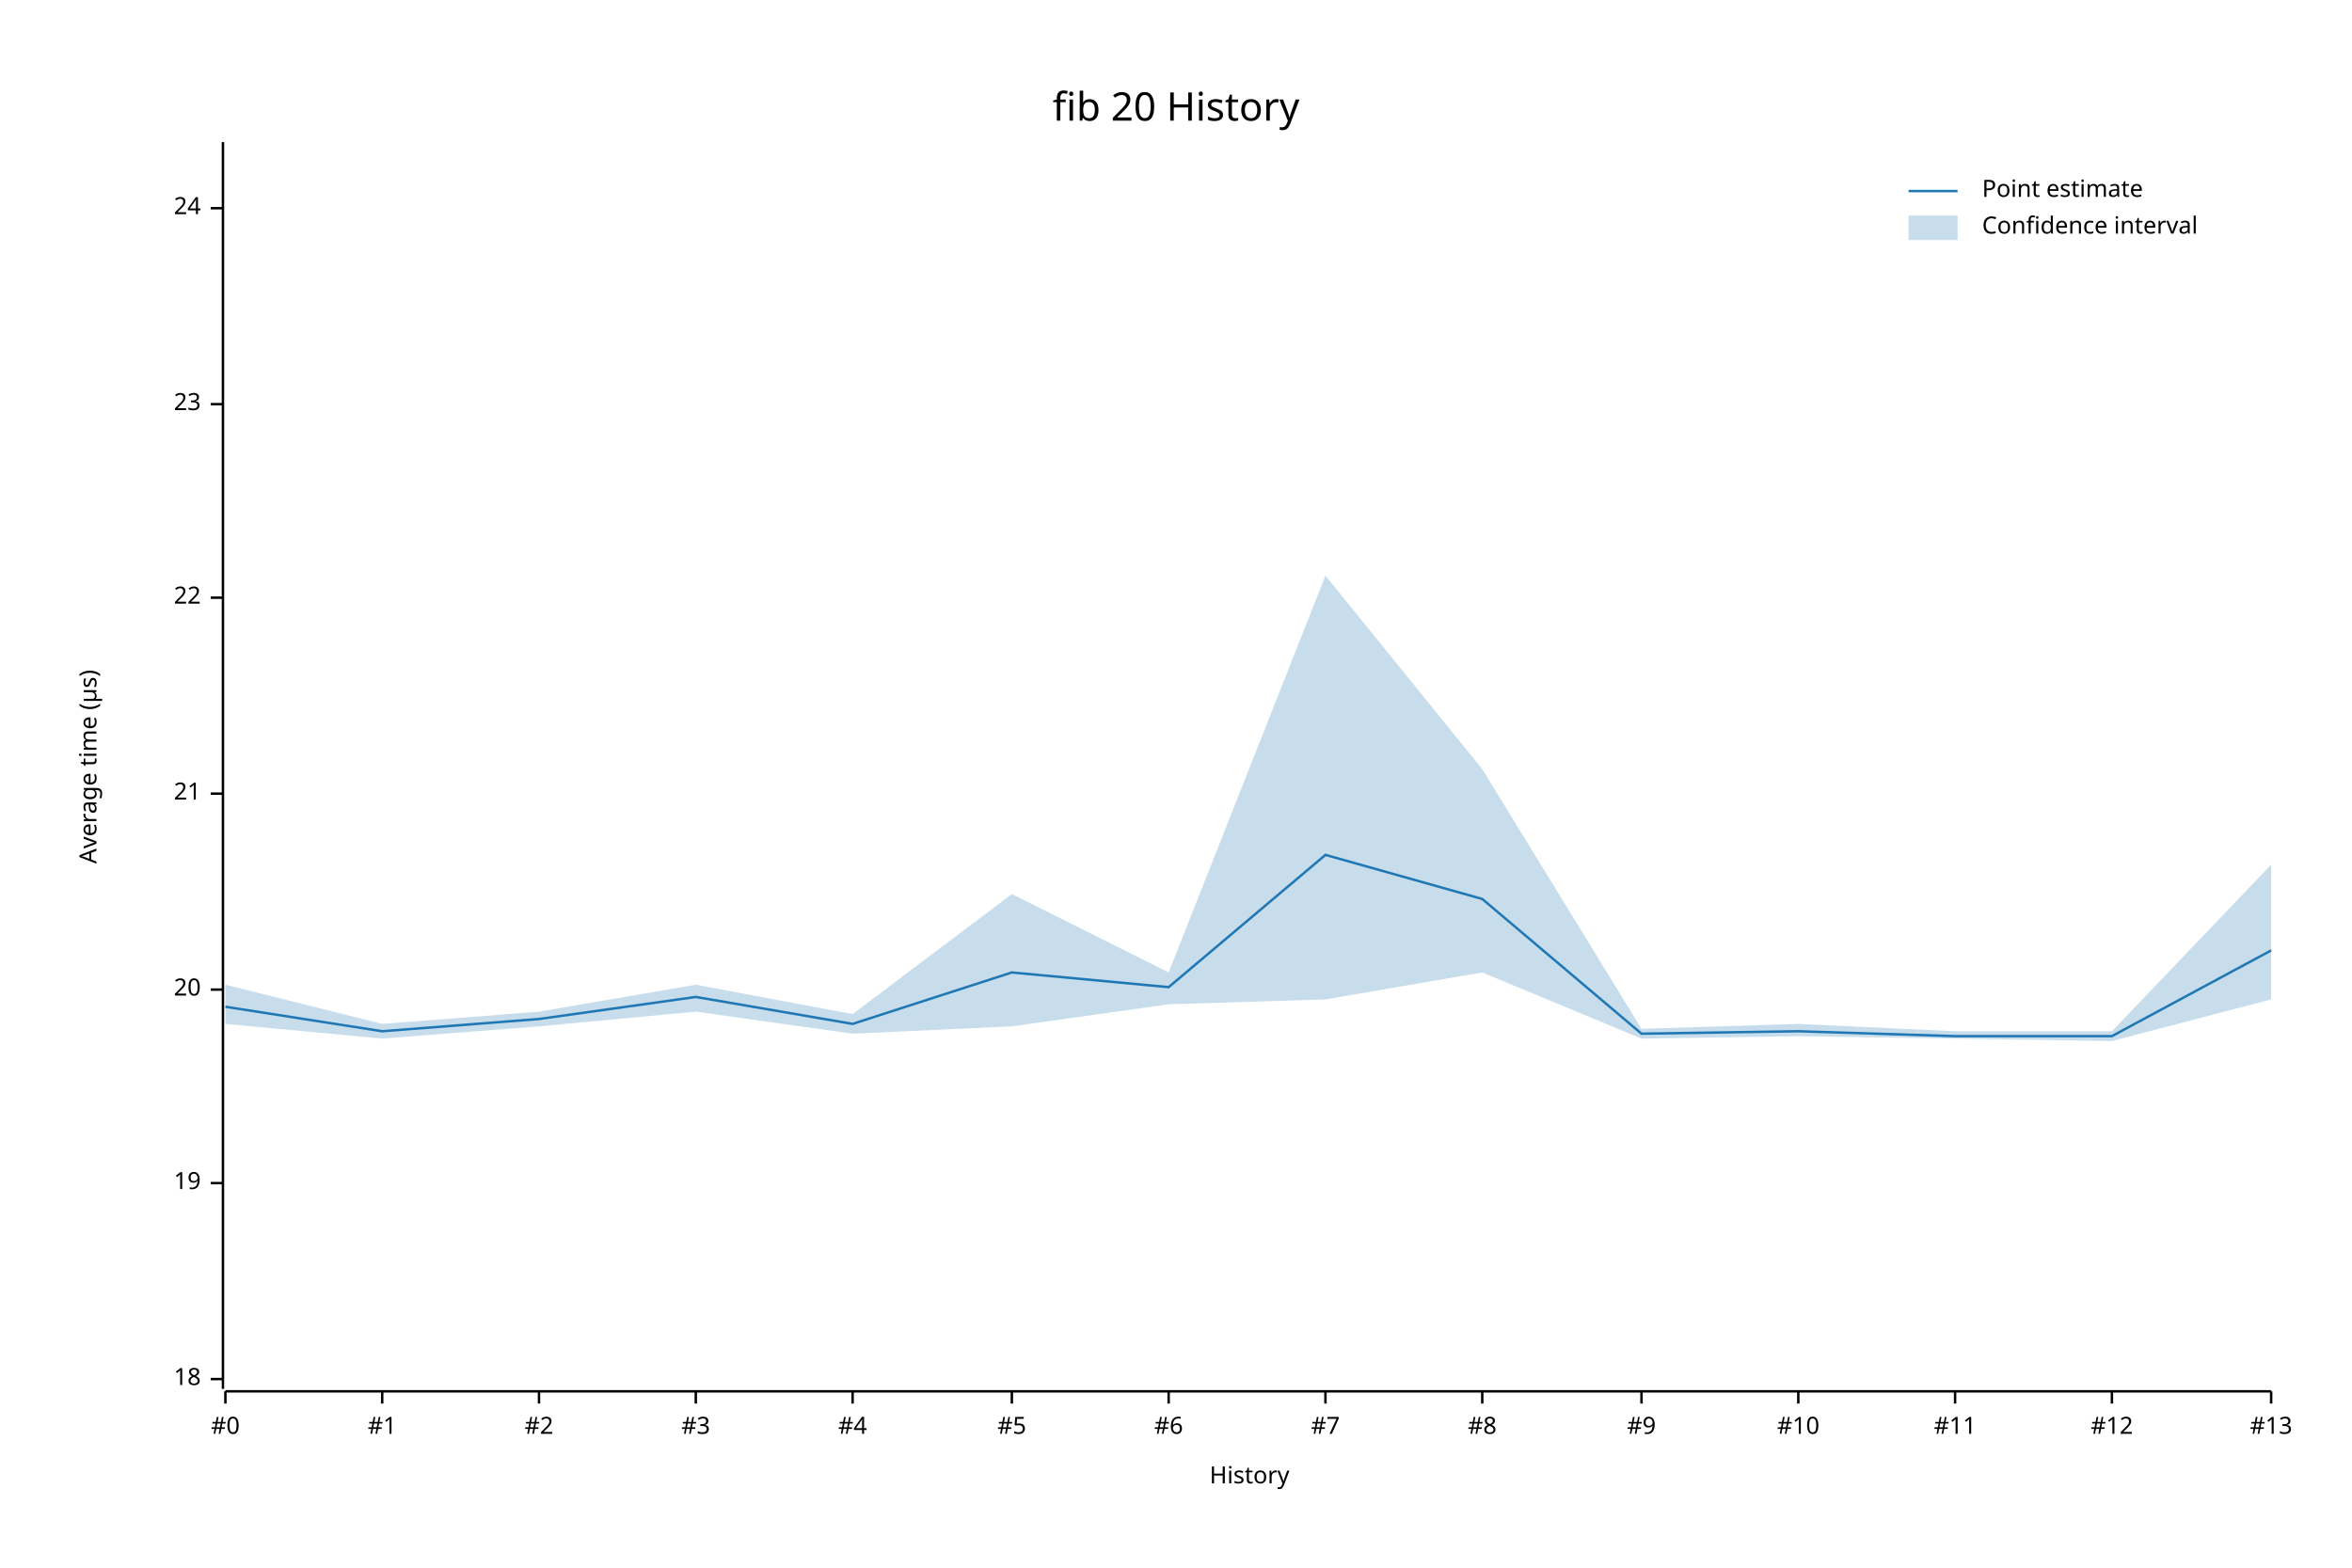
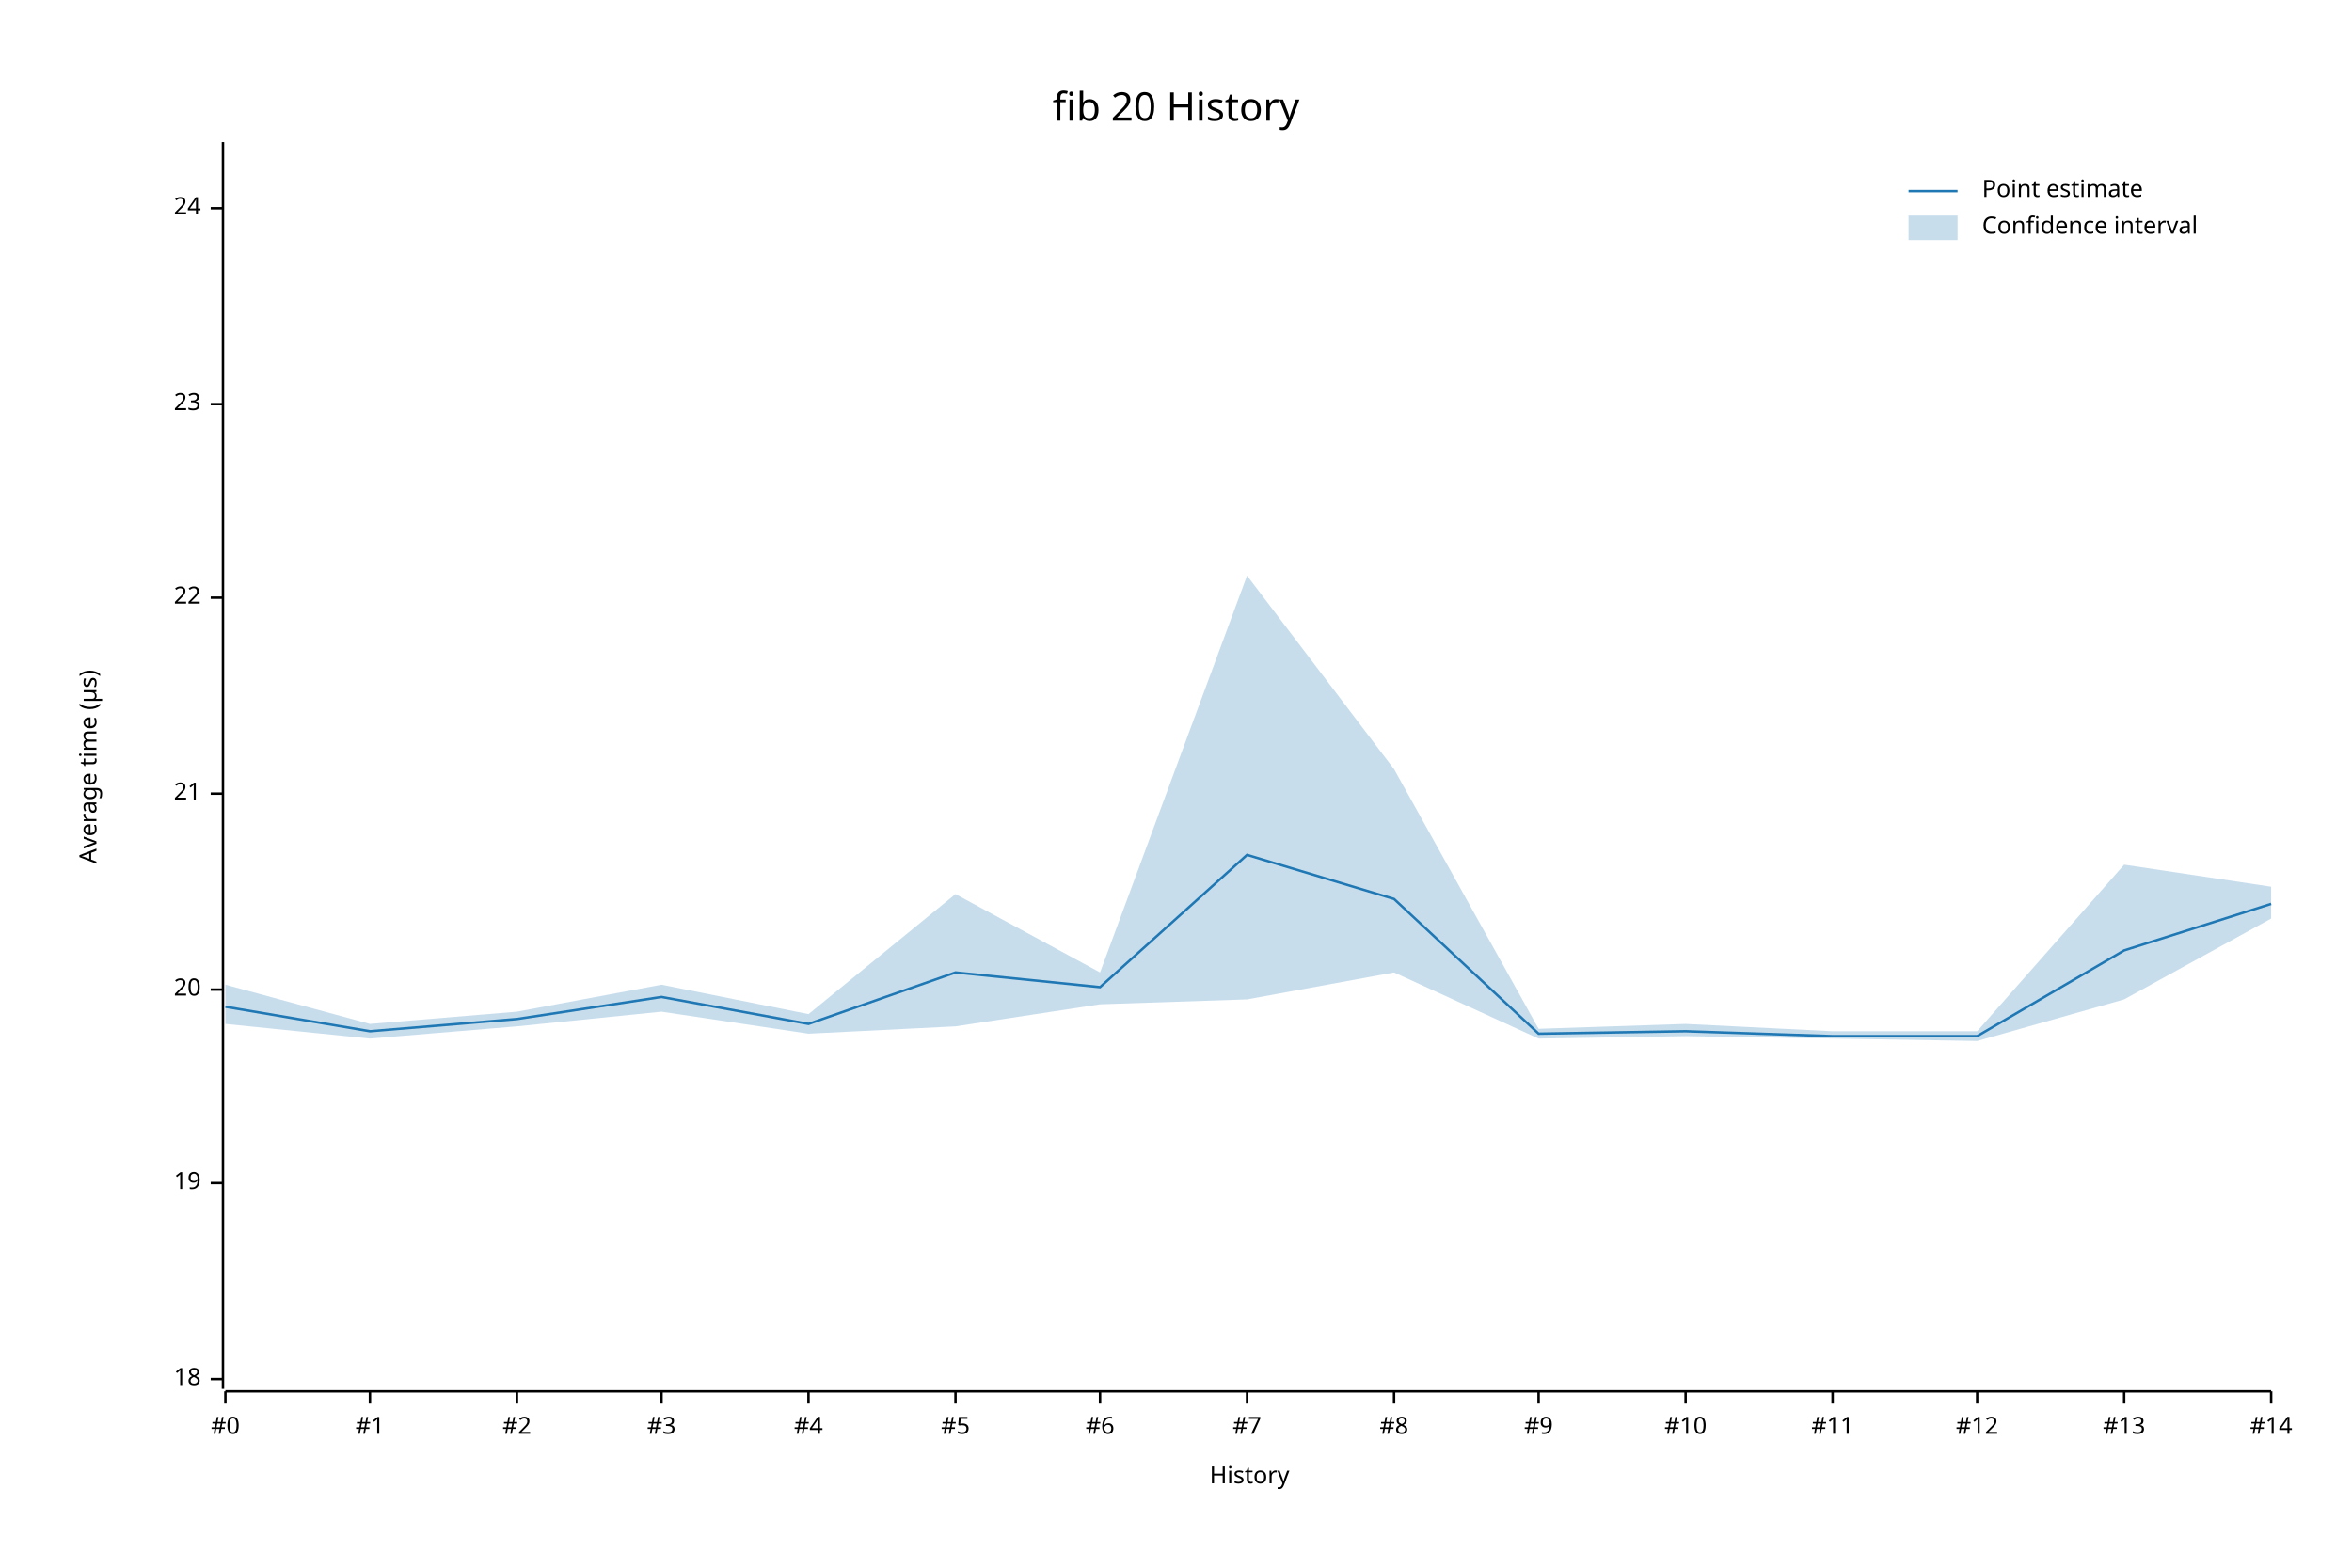
<svg xmlns="http://www.w3.org/2000/svg" width="960" height="640" viewBox="0 0 960 640">
  <text x="480" y="37" dy="0.76em" text-anchor="middle" font-family="sans-serif" font-size="16.129" opacity="1" fill="#000000">
fib 20 History
</text>
  <text x="32" y="313" dy="0.76em" text-anchor="middle" font-family="sans-serif" font-size="9.677" opacity="1" fill="#000000" transform="rotate(270, 32, 313)">
Average time (µs)
</text>
  <text x="510" y="608" dy="-0.5ex" text-anchor="middle" font-family="sans-serif" font-size="9.677" opacity="1" fill="#000000">
History
</text>
  <polyline fill="none" opacity="1" stroke="#000000" stroke-width="1" points="91,58 91,567 " />
  <text x="82" y="563" dy="0.5ex" text-anchor="end" font-family="sans-serif" font-size="9.677" opacity="1" fill="#000000">
18
</text>
  <polyline fill="none" opacity="1" stroke="#000000" stroke-width="1" points="86,563 91,563 " />
  <text x="82" y="483" dy="0.5ex" text-anchor="end" font-family="sans-serif" font-size="9.677" opacity="1" fill="#000000">
19
</text>
  <polyline fill="none" opacity="1" stroke="#000000" stroke-width="1" points="86,483 91,483 " />
  <text x="82" y="404" dy="0.5ex" text-anchor="end" font-family="sans-serif" font-size="9.677" opacity="1" fill="#000000">
20
</text>
  <polyline fill="none" opacity="1" stroke="#000000" stroke-width="1" points="86,404 91,404 " />
  <text x="82" y="324" dy="0.5ex" text-anchor="end" font-family="sans-serif" font-size="9.677" opacity="1" fill="#000000">
21
</text>
  <polyline fill="none" opacity="1" stroke="#000000" stroke-width="1" points="86,324 91,324 " />
  <text x="82" y="244" dy="0.5ex" text-anchor="end" font-family="sans-serif" font-size="9.677" opacity="1" fill="#000000">
22
</text>
  <polyline fill="none" opacity="1" stroke="#000000" stroke-width="1" points="86,244 91,244 " />
  <text x="82" y="165" dy="0.5ex" text-anchor="end" font-family="sans-serif" font-size="9.677" opacity="1" fill="#000000">
23
</text>
  <polyline fill="none" opacity="1" stroke="#000000" stroke-width="1" points="86,165 91,165 " />
  <text x="82" y="85" dy="0.5ex" text-anchor="end" font-family="sans-serif" font-size="9.677" opacity="1" fill="#000000">
24
</text>
  <polyline fill="none" opacity="1" stroke="#000000" stroke-width="1" points="86,85 91,85 " />
  <polyline fill="none" opacity="1" stroke="#000000" stroke-width="1" points="92,568 927,568 " />
  <text x="92" y="578" dy="0.76em" text-anchor="middle" font-family="sans-serif" font-size="9.677" opacity="1" fill="#000000">
#0
</text>
  <polyline fill="none" opacity="1" stroke="#000000" stroke-width="1" points="92,568 92,573 " />
-   <text x="156" y="578" dy="0.76em" text-anchor="middle" font-family="sans-serif" font-size="9.677" opacity="1" fill="#000000">
+   <text x="151" y="578" dy="0.76em" text-anchor="middle" font-family="sans-serif" font-size="9.677" opacity="1" fill="#000000">
#1
</text>
-   <polyline fill="none" opacity="1" stroke="#000000" stroke-width="1" points="156,568 156,573 " />
-   <text x="220" y="578" dy="0.76em" text-anchor="middle" font-family="sans-serif" font-size="9.677" opacity="1" fill="#000000">
+   <polyline fill="none" opacity="1" stroke="#000000" stroke-width="1" points="151,568 151,573 " />
+   <text x="211" y="578" dy="0.76em" text-anchor="middle" font-family="sans-serif" font-size="9.677" opacity="1" fill="#000000">
#2
</text>
-   <polyline fill="none" opacity="1" stroke="#000000" stroke-width="1" points="220,568 220,573 " />
-   <text x="284" y="578" dy="0.76em" text-anchor="middle" font-family="sans-serif" font-size="9.677" opacity="1" fill="#000000">
+   <polyline fill="none" opacity="1" stroke="#000000" stroke-width="1" points="211,568 211,573 " />
+   <text x="270" y="578" dy="0.76em" text-anchor="middle" font-family="sans-serif" font-size="9.677" opacity="1" fill="#000000">
#3
</text>
-   <polyline fill="none" opacity="1" stroke="#000000" stroke-width="1" points="284,568 284,573 " />
-   <text x="348" y="578" dy="0.76em" text-anchor="middle" font-family="sans-serif" font-size="9.677" opacity="1" fill="#000000">
+   <polyline fill="none" opacity="1" stroke="#000000" stroke-width="1" points="270,568 270,573 " />
+   <text x="330" y="578" dy="0.76em" text-anchor="middle" font-family="sans-serif" font-size="9.677" opacity="1" fill="#000000">
#4
</text>
-   <polyline fill="none" opacity="1" stroke="#000000" stroke-width="1" points="348,568 348,573 " />
-   <text x="413" y="578" dy="0.76em" text-anchor="middle" font-family="sans-serif" font-size="9.677" opacity="1" fill="#000000">
+   <polyline fill="none" opacity="1" stroke="#000000" stroke-width="1" points="330,568 330,573 " />
+   <text x="390" y="578" dy="0.76em" text-anchor="middle" font-family="sans-serif" font-size="9.677" opacity="1" fill="#000000">
#5
</text>
-   <polyline fill="none" opacity="1" stroke="#000000" stroke-width="1" points="413,568 413,573 " />
-   <text x="477" y="578" dy="0.76em" text-anchor="middle" font-family="sans-serif" font-size="9.677" opacity="1" fill="#000000">
+   <polyline fill="none" opacity="1" stroke="#000000" stroke-width="1" points="390,568 390,573 " />
+   <text x="449" y="578" dy="0.76em" text-anchor="middle" font-family="sans-serif" font-size="9.677" opacity="1" fill="#000000">
#6
</text>
-   <polyline fill="none" opacity="1" stroke="#000000" stroke-width="1" points="477,568 477,573 " />
-   <text x="541" y="578" dy="0.76em" text-anchor="middle" font-family="sans-serif" font-size="9.677" opacity="1" fill="#000000">
+   <polyline fill="none" opacity="1" stroke="#000000" stroke-width="1" points="449,568 449,573 " />
+   <text x="509" y="578" dy="0.76em" text-anchor="middle" font-family="sans-serif" font-size="9.677" opacity="1" fill="#000000">
#7
</text>
-   <polyline fill="none" opacity="1" stroke="#000000" stroke-width="1" points="541,568 541,573 " />
-   <text x="605" y="578" dy="0.76em" text-anchor="middle" font-family="sans-serif" font-size="9.677" opacity="1" fill="#000000">
+   <polyline fill="none" opacity="1" stroke="#000000" stroke-width="1" points="509,568 509,573 " />
+   <text x="569" y="578" dy="0.76em" text-anchor="middle" font-family="sans-serif" font-size="9.677" opacity="1" fill="#000000">
#8
</text>
-   <polyline fill="none" opacity="1" stroke="#000000" stroke-width="1" points="605,568 605,573 " />
-   <text x="670" y="578" dy="0.76em" text-anchor="middle" font-family="sans-serif" font-size="9.677" opacity="1" fill="#000000">
+   <polyline fill="none" opacity="1" stroke="#000000" stroke-width="1" points="569,568 569,573 " />
+   <text x="628" y="578" dy="0.76em" text-anchor="middle" font-family="sans-serif" font-size="9.677" opacity="1" fill="#000000">
#9
</text>
-   <polyline fill="none" opacity="1" stroke="#000000" stroke-width="1" points="670,568 670,573 " />
-   <text x="734" y="578" dy="0.76em" text-anchor="middle" font-family="sans-serif" font-size="9.677" opacity="1" fill="#000000">
+   <polyline fill="none" opacity="1" stroke="#000000" stroke-width="1" points="628,568 628,573 " />
+   <text x="688" y="578" dy="0.76em" text-anchor="middle" font-family="sans-serif" font-size="9.677" opacity="1" fill="#000000">
#10
</text>
-   <polyline fill="none" opacity="1" stroke="#000000" stroke-width="1" points="734,568 734,573 " />
-   <text x="798" y="578" dy="0.76em" text-anchor="middle" font-family="sans-serif" font-size="9.677" opacity="1" fill="#000000">
+   <polyline fill="none" opacity="1" stroke="#000000" stroke-width="1" points="688,568 688,573 " />
+   <text x="748" y="578" dy="0.76em" text-anchor="middle" font-family="sans-serif" font-size="9.677" opacity="1" fill="#000000">
#11
</text>
-   <polyline fill="none" opacity="1" stroke="#000000" stroke-width="1" points="798,568 798,573 " />
-   <text x="862" y="578" dy="0.76em" text-anchor="middle" font-family="sans-serif" font-size="9.677" opacity="1" fill="#000000">
+   <polyline fill="none" opacity="1" stroke="#000000" stroke-width="1" points="748,568 748,573 " />
+   <text x="807" y="578" dy="0.76em" text-anchor="middle" font-family="sans-serif" font-size="9.677" opacity="1" fill="#000000">
#12
</text>
-   <polyline fill="none" opacity="1" stroke="#000000" stroke-width="1" points="862,568 862,573 " />
-   <text x="927" y="578" dy="0.76em" text-anchor="middle" font-family="sans-serif" font-size="9.677" opacity="1" fill="#000000">
+   <polyline fill="none" opacity="1" stroke="#000000" stroke-width="1" points="807,568 807,573 " />
+   <text x="867" y="578" dy="0.76em" text-anchor="middle" font-family="sans-serif" font-size="9.677" opacity="1" fill="#000000">
#13
</text>
+   <polyline fill="none" opacity="1" stroke="#000000" stroke-width="1" points="867,568 867,573 " />
+   <text x="927" y="578" dy="0.76em" text-anchor="middle" font-family="sans-serif" font-size="9.677" opacity="1" fill="#000000">
+ #14
+ </text>
  <polyline fill="none" opacity="1" stroke="#000000" stroke-width="1" points="927,568 927,573 " />
-   <polyline fill="none" opacity="1" stroke="#1F78B4" stroke-width="1" points="92,411 156,421 220,416 284,407 348,418 413,397 477,403 541,349 605,367 670,422 734,421 798,423 862,423 927,388 " />
-   <polygon opacity="0.25" fill="#1F78B4" points="92,402 156,418 220,413 284,402 348,414 413,365 477,397 541,235 605,314 670,420 734,418 798,421 862,421 927,353 927,408 862,425 798,424 734,423 670,424 605,397 541,408 477,410 413,419 348,422 284,413 220,419 156,424 92,418 " />
+   <polyline fill="none" opacity="1" stroke="#1F78B4" stroke-width="1" points="92,411 151,421 211,416 270,407 330,418 390,397 449,403 509,349 569,367 628,422 688,421 748,423 807,423 867,388 927,369 " />
+   <polygon opacity="0.25" fill="#1F78B4" points="92,402 151,418 211,413 270,402 330,414 390,365 449,397 509,235 569,314 628,420 688,418 748,421 807,421 867,353 927,362 927,375 867,408 807,425 748,424 688,423 628,424 569,397 509,408 449,410 390,419 330,422 270,413 211,419 151,424 92,418 " />
  <text x="809" y="73" dy="0.76em" text-anchor="start" font-family="sans-serif" font-size="9.677" opacity="1" fill="#000000">
Point estimate
</text>
  <text x="809" y="88" dy="0.76em" text-anchor="start" font-family="sans-serif" font-size="9.677" opacity="1" fill="#000000">
Confidence interval
</text>
  <polyline fill="none" opacity="1" stroke="#1F78B4" stroke-width="1" points="779,78 799,78 " />
  <rect x="779" y="88" width="20" height="10" opacity="0.25" fill="#1F78B4" stroke="none" />
</svg>
